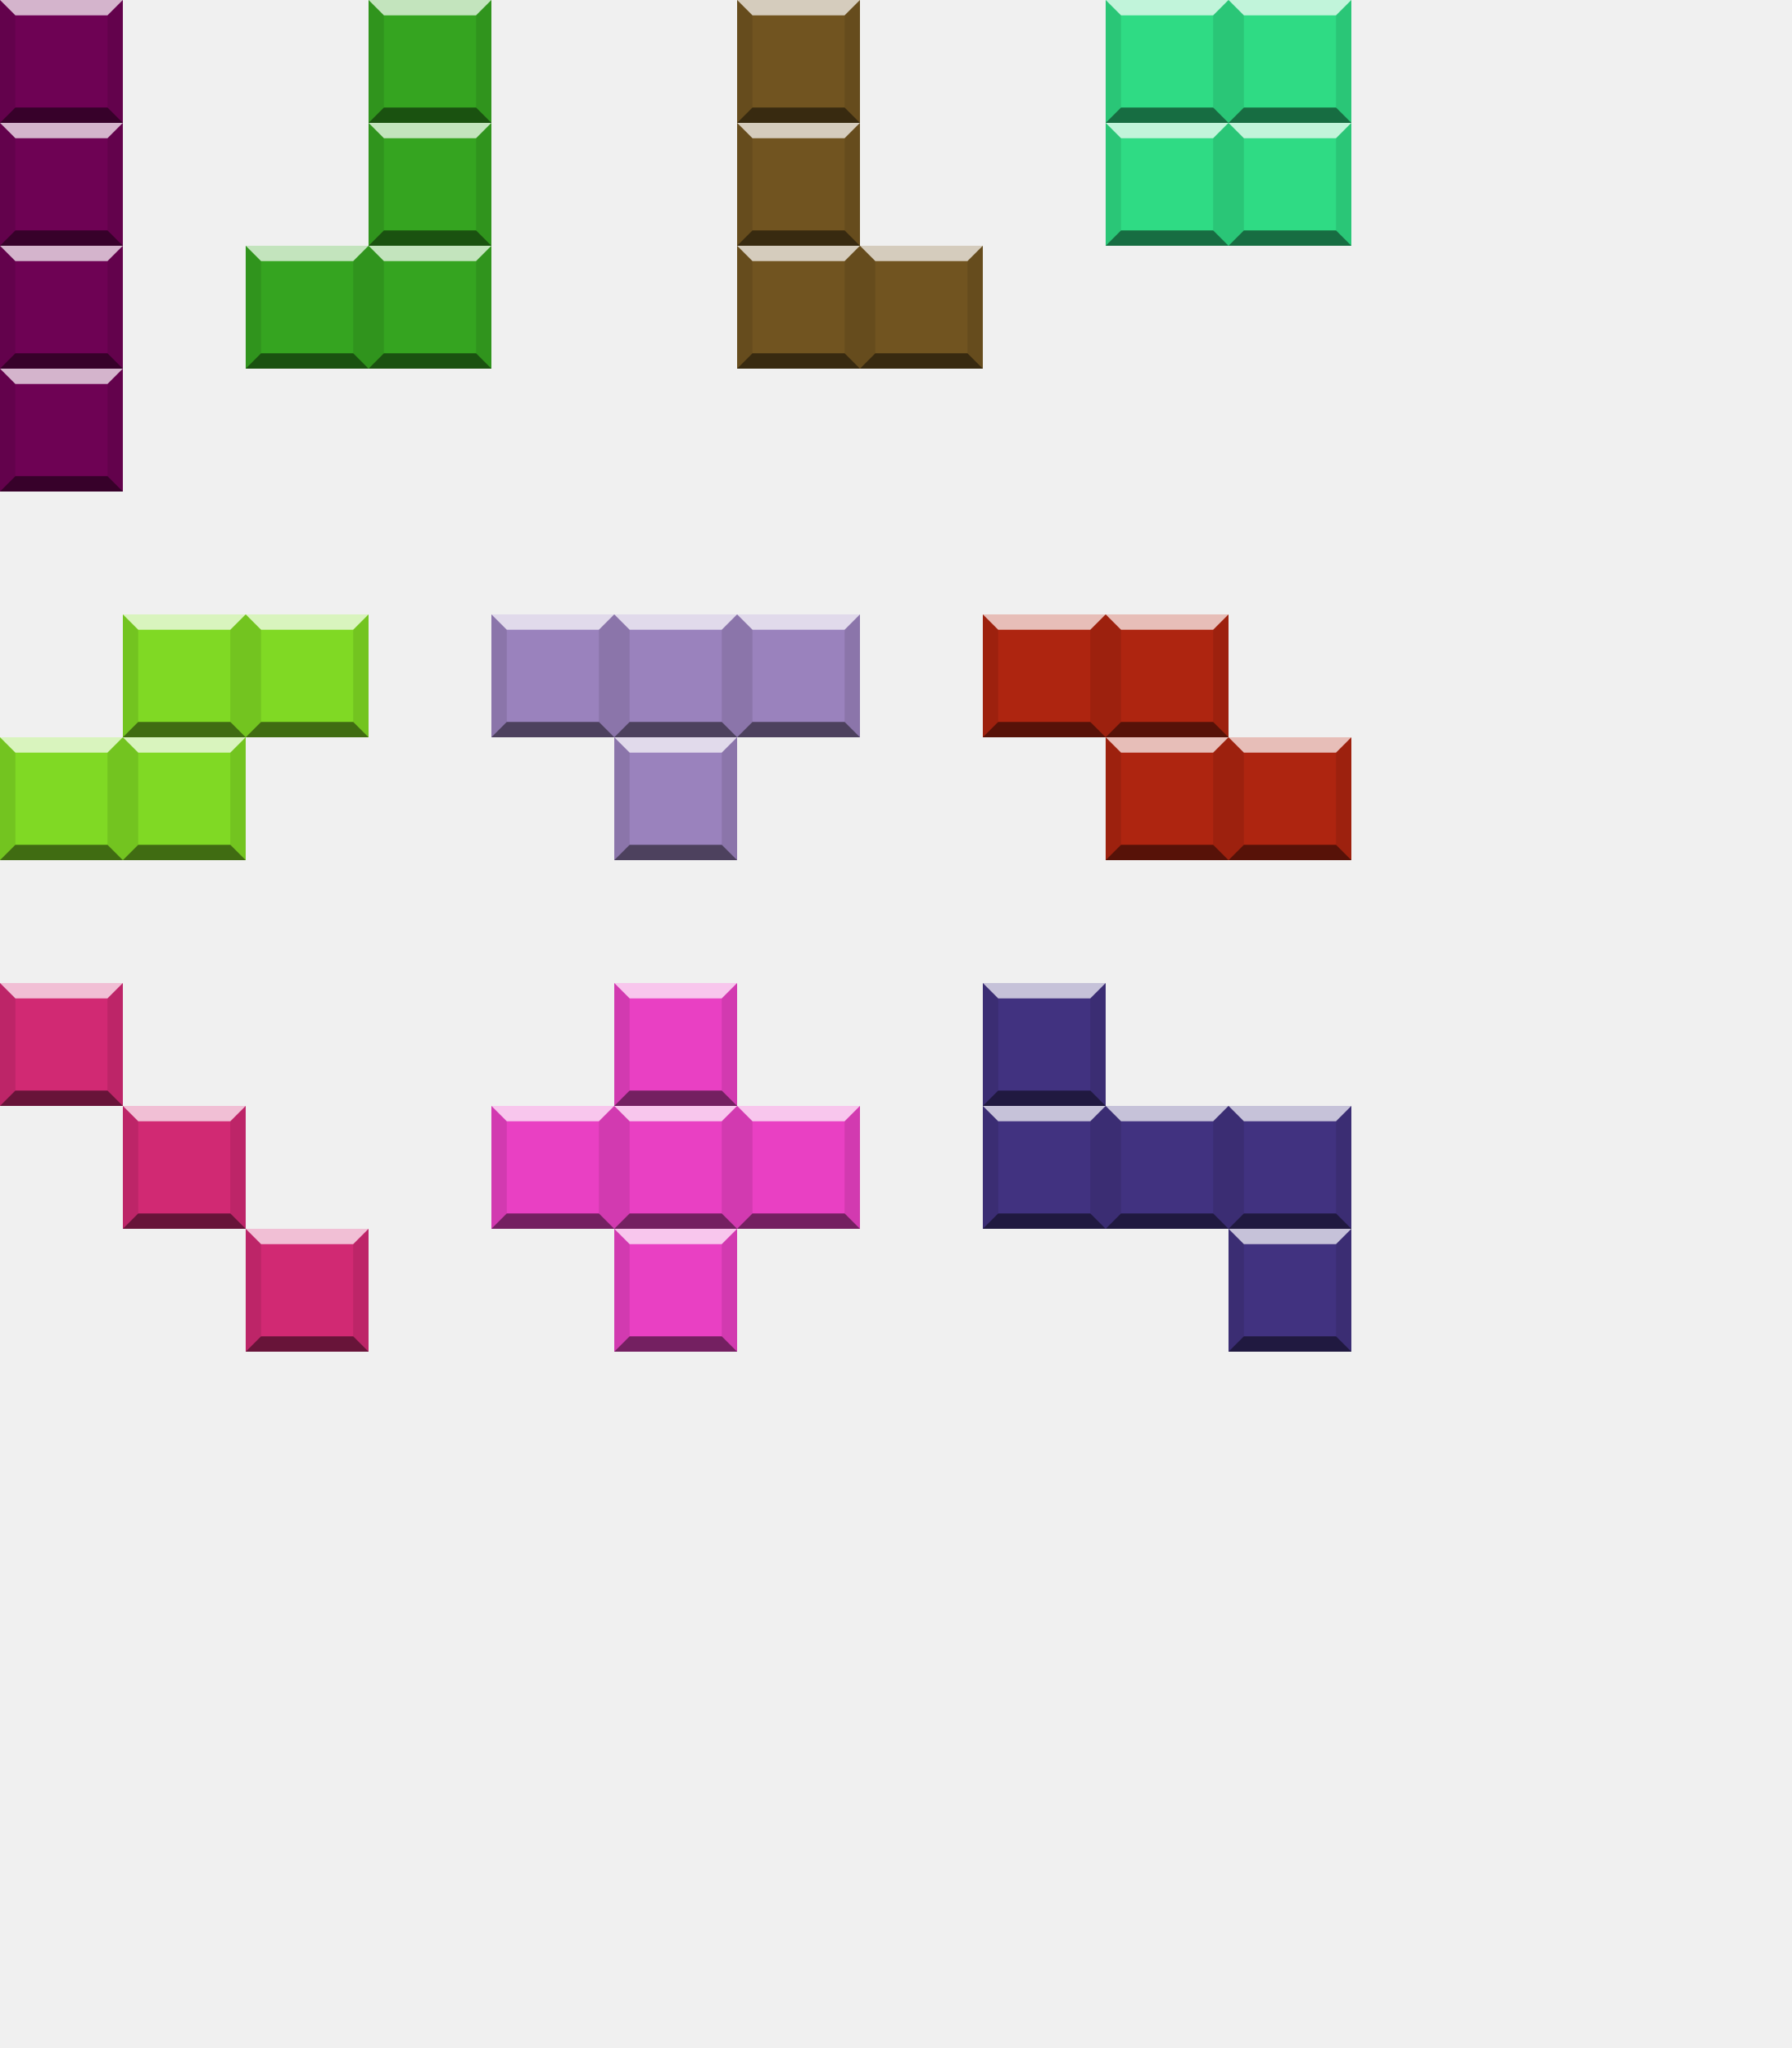
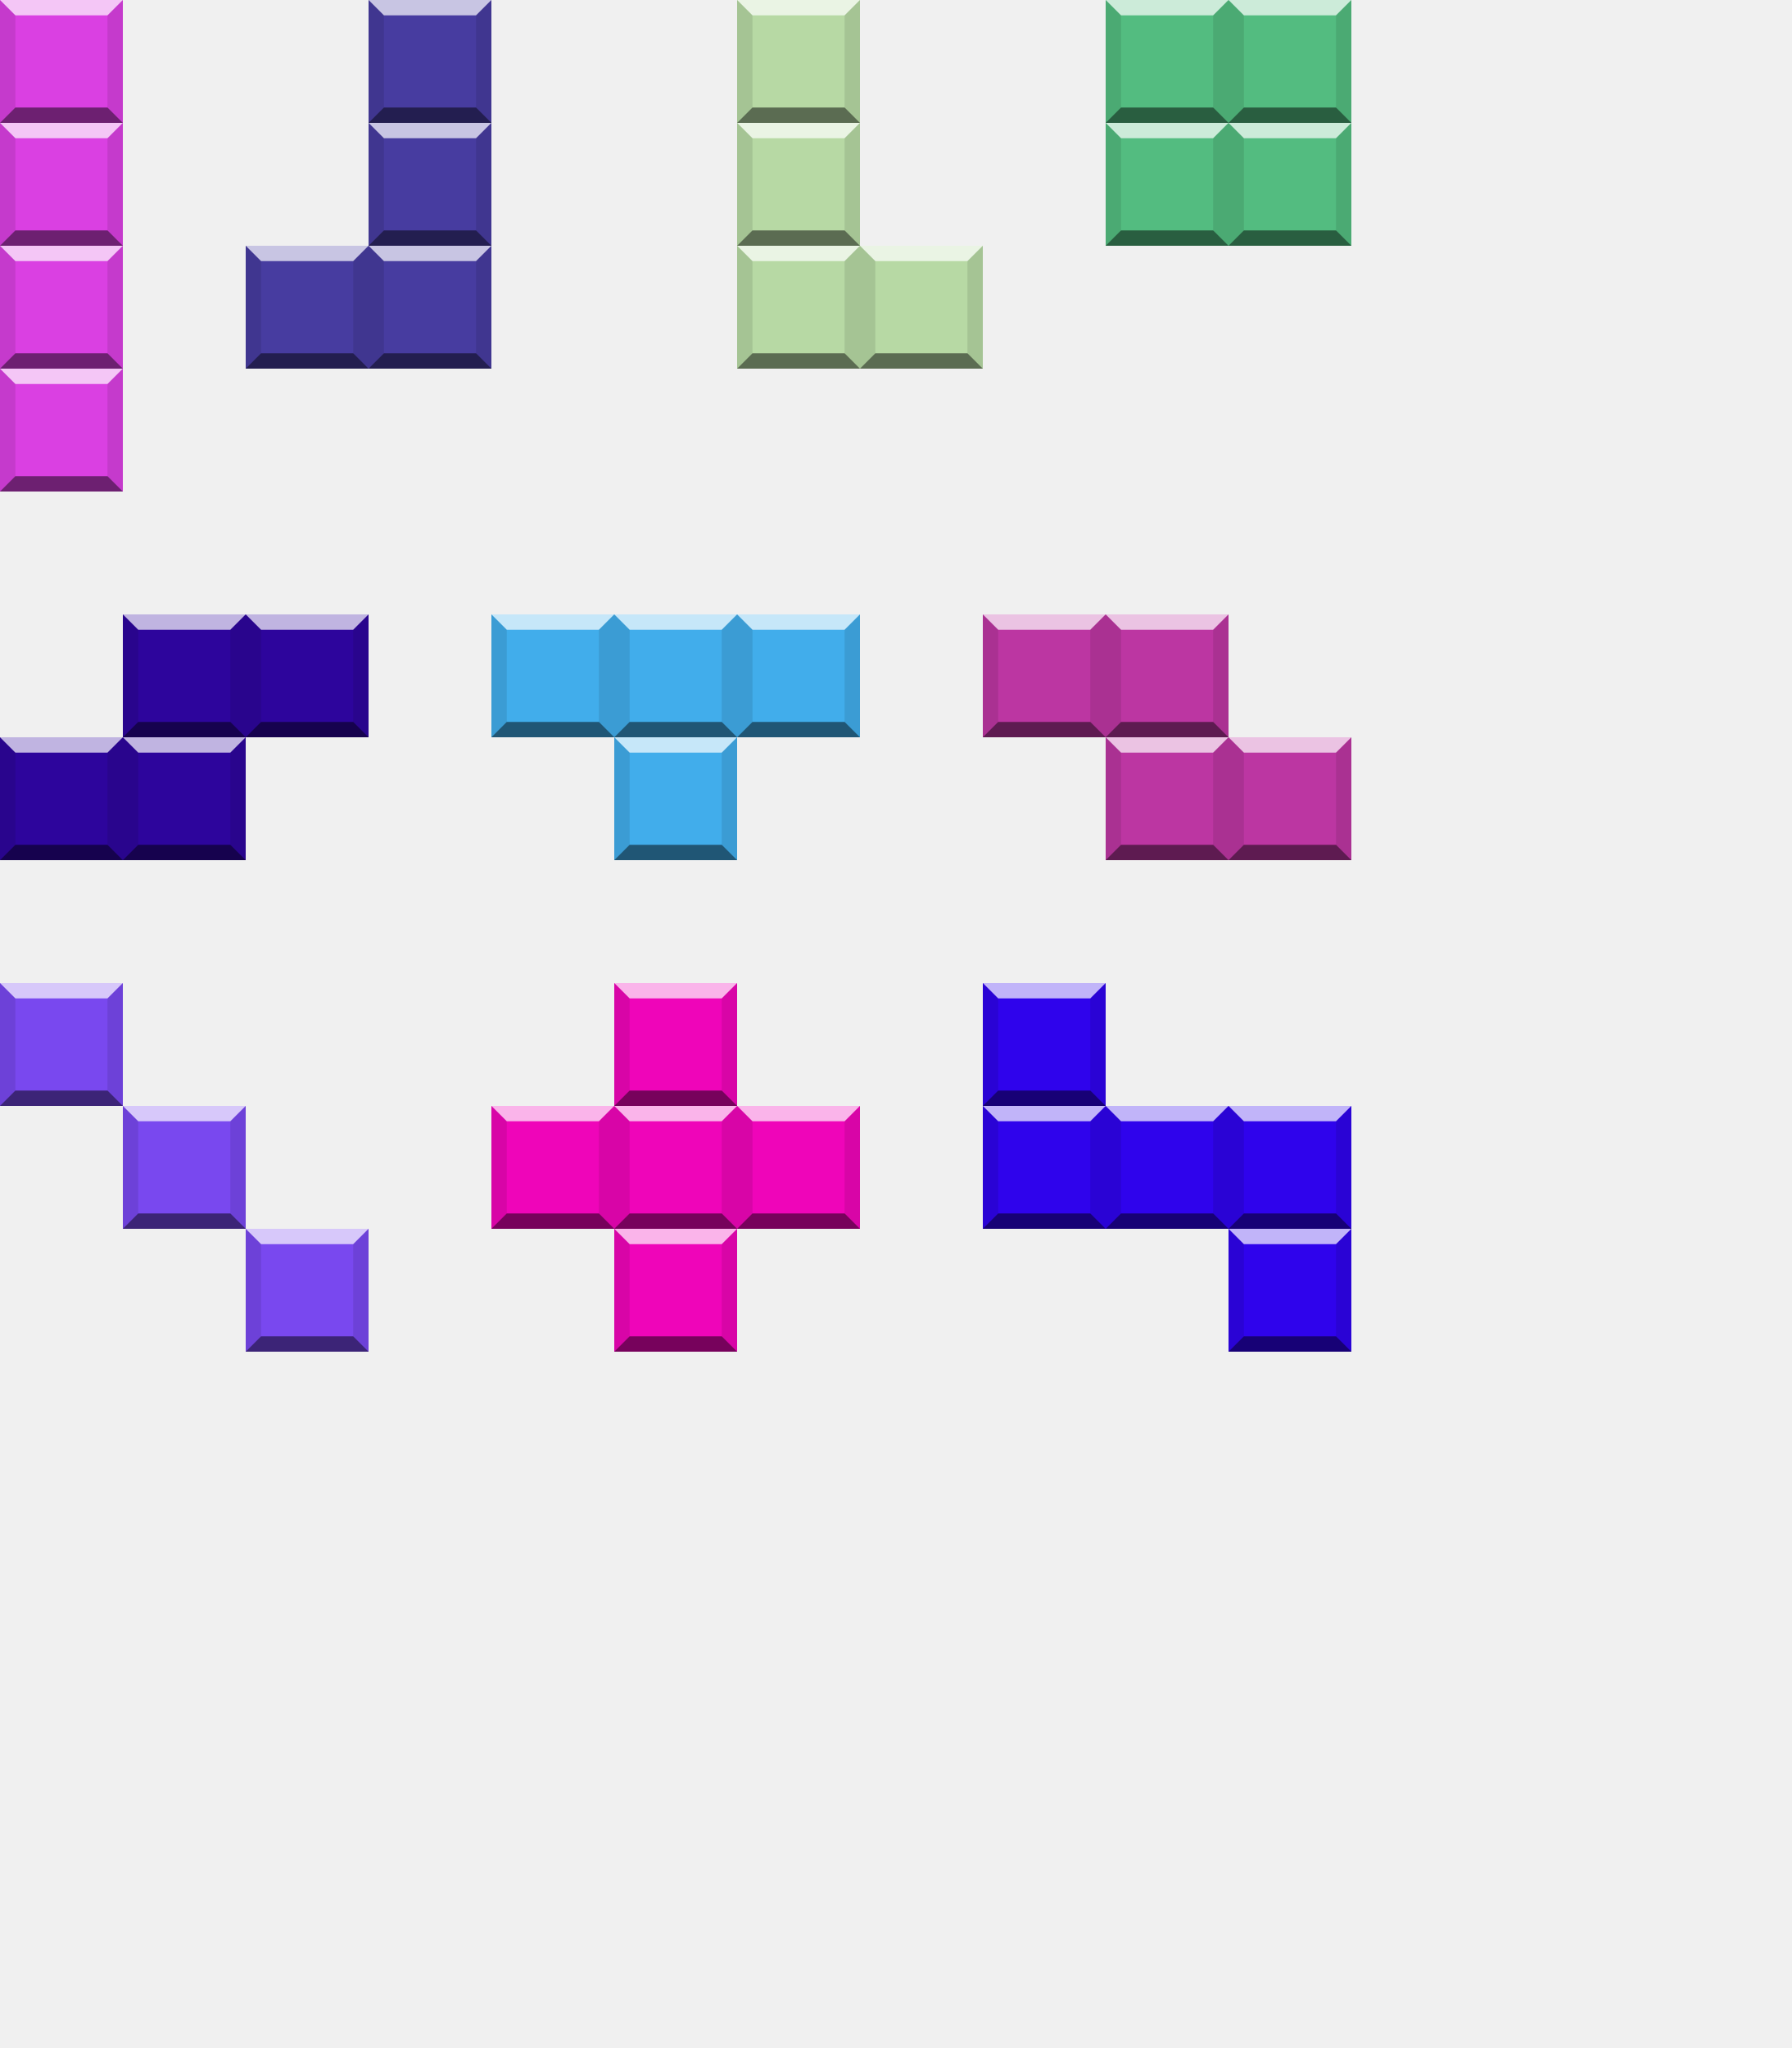
<svg xmlns="http://www.w3.org/2000/svg" xmlns:xlink="http://www.w3.org/1999/xlink" version="1.1" width="350" height="400" viewBox="0 0 350 400" style="border:1px solid black">
  <defs>
    <g id="x">
      <rect height="24" width="24" />
      <path fill="#fff" fill-opacity=".7" d="m0,0 3,3 18,0 3,-3" />
      <path fill="#000" fill-opacity=".1" d="m0,0 3,3 0,18 -3,3 m24,-24 -3,3 0,18 3,3" />
      <path fill="#000" fill-opacity=".5" d="m0,24 3,-3 18,0 3,3" />
    </g>
  </defs>
  <g id="i">
-     <use xlink:href="#x" fill="#6E0254" x="0" y="0" />
-     <use xlink:href="#x" fill="#6E0254" x="0" y="24" />
-     <use xlink:href="#x" fill="#6E0254" x="0" y="48" />
-     <use xlink:href="#x" fill="#6E0254" x="0" y="72" />
+     <use xlink:href="#x" fill="#DA40E2" x="0" y="0" />
+     <use xlink:href="#x" fill="#DA40E2" x="0" y="24" />
+     <use xlink:href="#x" fill="#DA40E2" x="0" y="48" />
+     <use xlink:href="#x" fill="#DA40E2" x="0" y="72" />
  </g>
  <g id="j">
-     <use xlink:href="#x" fill="#35A420" x="72" y="0" />
-     <use xlink:href="#x" fill="#35A420" x="72" y="24" />
-     <use xlink:href="#x" fill="#35A420" x="72" y="48" />
-     <use xlink:href="#x" fill="#35A420" x="48" y="48" />
+     <use xlink:href="#x" fill="#473CA0" x="72" y="0" />
+     <use xlink:href="#x" fill="#473CA0" x="72" y="24" />
+     <use xlink:href="#x" fill="#473CA0" x="72" y="48" />
+     <use xlink:href="#x" fill="#473CA0" x="48" y="48" />
  </g>
  <g id="l">
-     <use xlink:href="#x" fill="#715420" x="144" y="0" />
-     <use xlink:href="#x" fill="#715420" x="144" y="24" />
-     <use xlink:href="#x" fill="#715420" x="144" y="48" />
-     <use xlink:href="#x" fill="#715420" x="168" y="48" />
+     <use xlink:href="#x" fill="#B7D9A4" x="144" y="0" />
+     <use xlink:href="#x" fill="#B7D9A4" x="144" y="24" />
+     <use xlink:href="#x" fill="#B7D9A4" x="144" y="48" />
+     <use xlink:href="#x" fill="#B7D9A4" x="168" y="48" />
  </g>
  <g id="o">
-     <use xlink:href="#x" fill="#2FDB84" x="216" y="0" />
-     <use xlink:href="#x" fill="#2FDB84" x="240" y="0" />
-     <use xlink:href="#x" fill="#2FDB84" x="216" y="24" />
-     <use xlink:href="#x" fill="#2FDB84" x="240" y="24" />
+     <use xlink:href="#x" fill="#53BC80" x="216" y="0" />
+     <use xlink:href="#x" fill="#53BC80" x="240" y="0" />
+     <use xlink:href="#x" fill="#53BC80" x="216" y="24" />
+     <use xlink:href="#x" fill="#53BC80" x="240" y="24" />
  </g>
  <g id="s">
-     <use xlink:href="#x" fill="#80D924" x="24" y="120" />
-     <use xlink:href="#x" fill="#80D924" x="48" y="120" />
-     <use xlink:href="#x" fill="#80D924" x="0" y="144" />
-     <use xlink:href="#x" fill="#80D924" x="24" y="144" />
+     <use xlink:href="#x" fill="#2D059C" x="24" y="120" />
+     <use xlink:href="#x" fill="#2D059C" x="48" y="120" />
+     <use xlink:href="#x" fill="#2D059C" x="0" y="144" />
+     <use xlink:href="#x" fill="#2D059C" x="24" y="144" />
  </g>
  <g id="t">
-     <use xlink:href="#x" fill="#9A82BD" x="96" y="120" />
-     <use xlink:href="#x" fill="#9A82BD" x="120" y="120" />
-     <use xlink:href="#x" fill="#9A82BD" x="144" y="120" />
-     <use xlink:href="#x" fill="#9A82BD" x="120" y="144" />
+     <use xlink:href="#x" fill="#41ADEB" x="96" y="120" />
+     <use xlink:href="#x" fill="#41ADEB" x="120" y="120" />
+     <use xlink:href="#x" fill="#41ADEB" x="144" y="120" />
+     <use xlink:href="#x" fill="#41ADEB" x="120" y="144" />
  </g>
  <g id="z">
-     <use xlink:href="#x" fill="#AE2510" x="192" y="120" />
-     <use xlink:href="#x" fill="#AE2510" x="216" y="120" />
-     <use xlink:href="#x" fill="#AE2510" x="216" y="144" />
-     <use xlink:href="#x" fill="#AE2510" x="240" y="144" />
+     <use xlink:href="#x" fill="#BC36A2" x="192" y="120" />
+     <use xlink:href="#x" fill="#BC36A2" x="216" y="120" />
+     <use xlink:href="#x" fill="#BC36A2" x="216" y="144" />
+     <use xlink:href="#x" fill="#BC36A2" x="240" y="144" />
  </g>
-   <g id="1SXokG">
-     <use xlink:href="#x" fill="#D12973" x="0" y="192" />
-     <use xlink:href="#x" fill="#D12973" x="24" y="216" />
-     <use xlink:href="#x" fill="#D12973" x="48" y="240" />
+   <g id="bgRd6W">
+     <use xlink:href="#x" fill="#7948EF" x="0" y="192" />
+     <use xlink:href="#x" fill="#7948EF" x="24" y="216" />
+     <use xlink:href="#x" fill="#7948EF" x="48" y="240" />
  </g>
-   <g id="CcrxuX">
-     <use xlink:href="#x" fill="#E940C3" x="120" y="192" />
-     <use xlink:href="#x" fill="#E940C3" x="96" y="216" />
-     <use xlink:href="#x" fill="#E940C3" x="120" y="216" />
-     <use xlink:href="#x" fill="#E940C3" x="144" y="216" />
-     <use xlink:href="#x" fill="#E940C3" x="120" y="240" />
+   <g id="xXvLoT">
+     <use xlink:href="#x" fill="#EF05B9" x="120" y="192" />
+     <use xlink:href="#x" fill="#EF05B9" x="96" y="216" />
+     <use xlink:href="#x" fill="#EF05B9" x="120" y="216" />
+     <use xlink:href="#x" fill="#EF05B9" x="144" y="216" />
+     <use xlink:href="#x" fill="#EF05B9" x="120" y="240" />
  </g>
-   <g id="4ifaXp">
-     <use xlink:href="#x" fill="#413280" x="192" y="192" />
-     <use xlink:href="#x" fill="#413280" x="192" y="216" />
-     <use xlink:href="#x" fill="#413280" x="216" y="216" />
-     <use xlink:href="#x" fill="#413280" x="240" y="216" />
-     <use xlink:href="#x" fill="#413280" x="240" y="240" />
+   <g id="uXq67f">
+     <use xlink:href="#x" fill="#2F03EC" x="192" y="192" />
+     <use xlink:href="#x" fill="#2F03EC" x="192" y="216" />
+     <use xlink:href="#x" fill="#2F03EC" x="216" y="216" />
+     <use xlink:href="#x" fill="#2F03EC" x="240" y="216" />
+     <use xlink:href="#x" fill="#2F03EC" x="240" y="240" />
  </g>
</svg>
